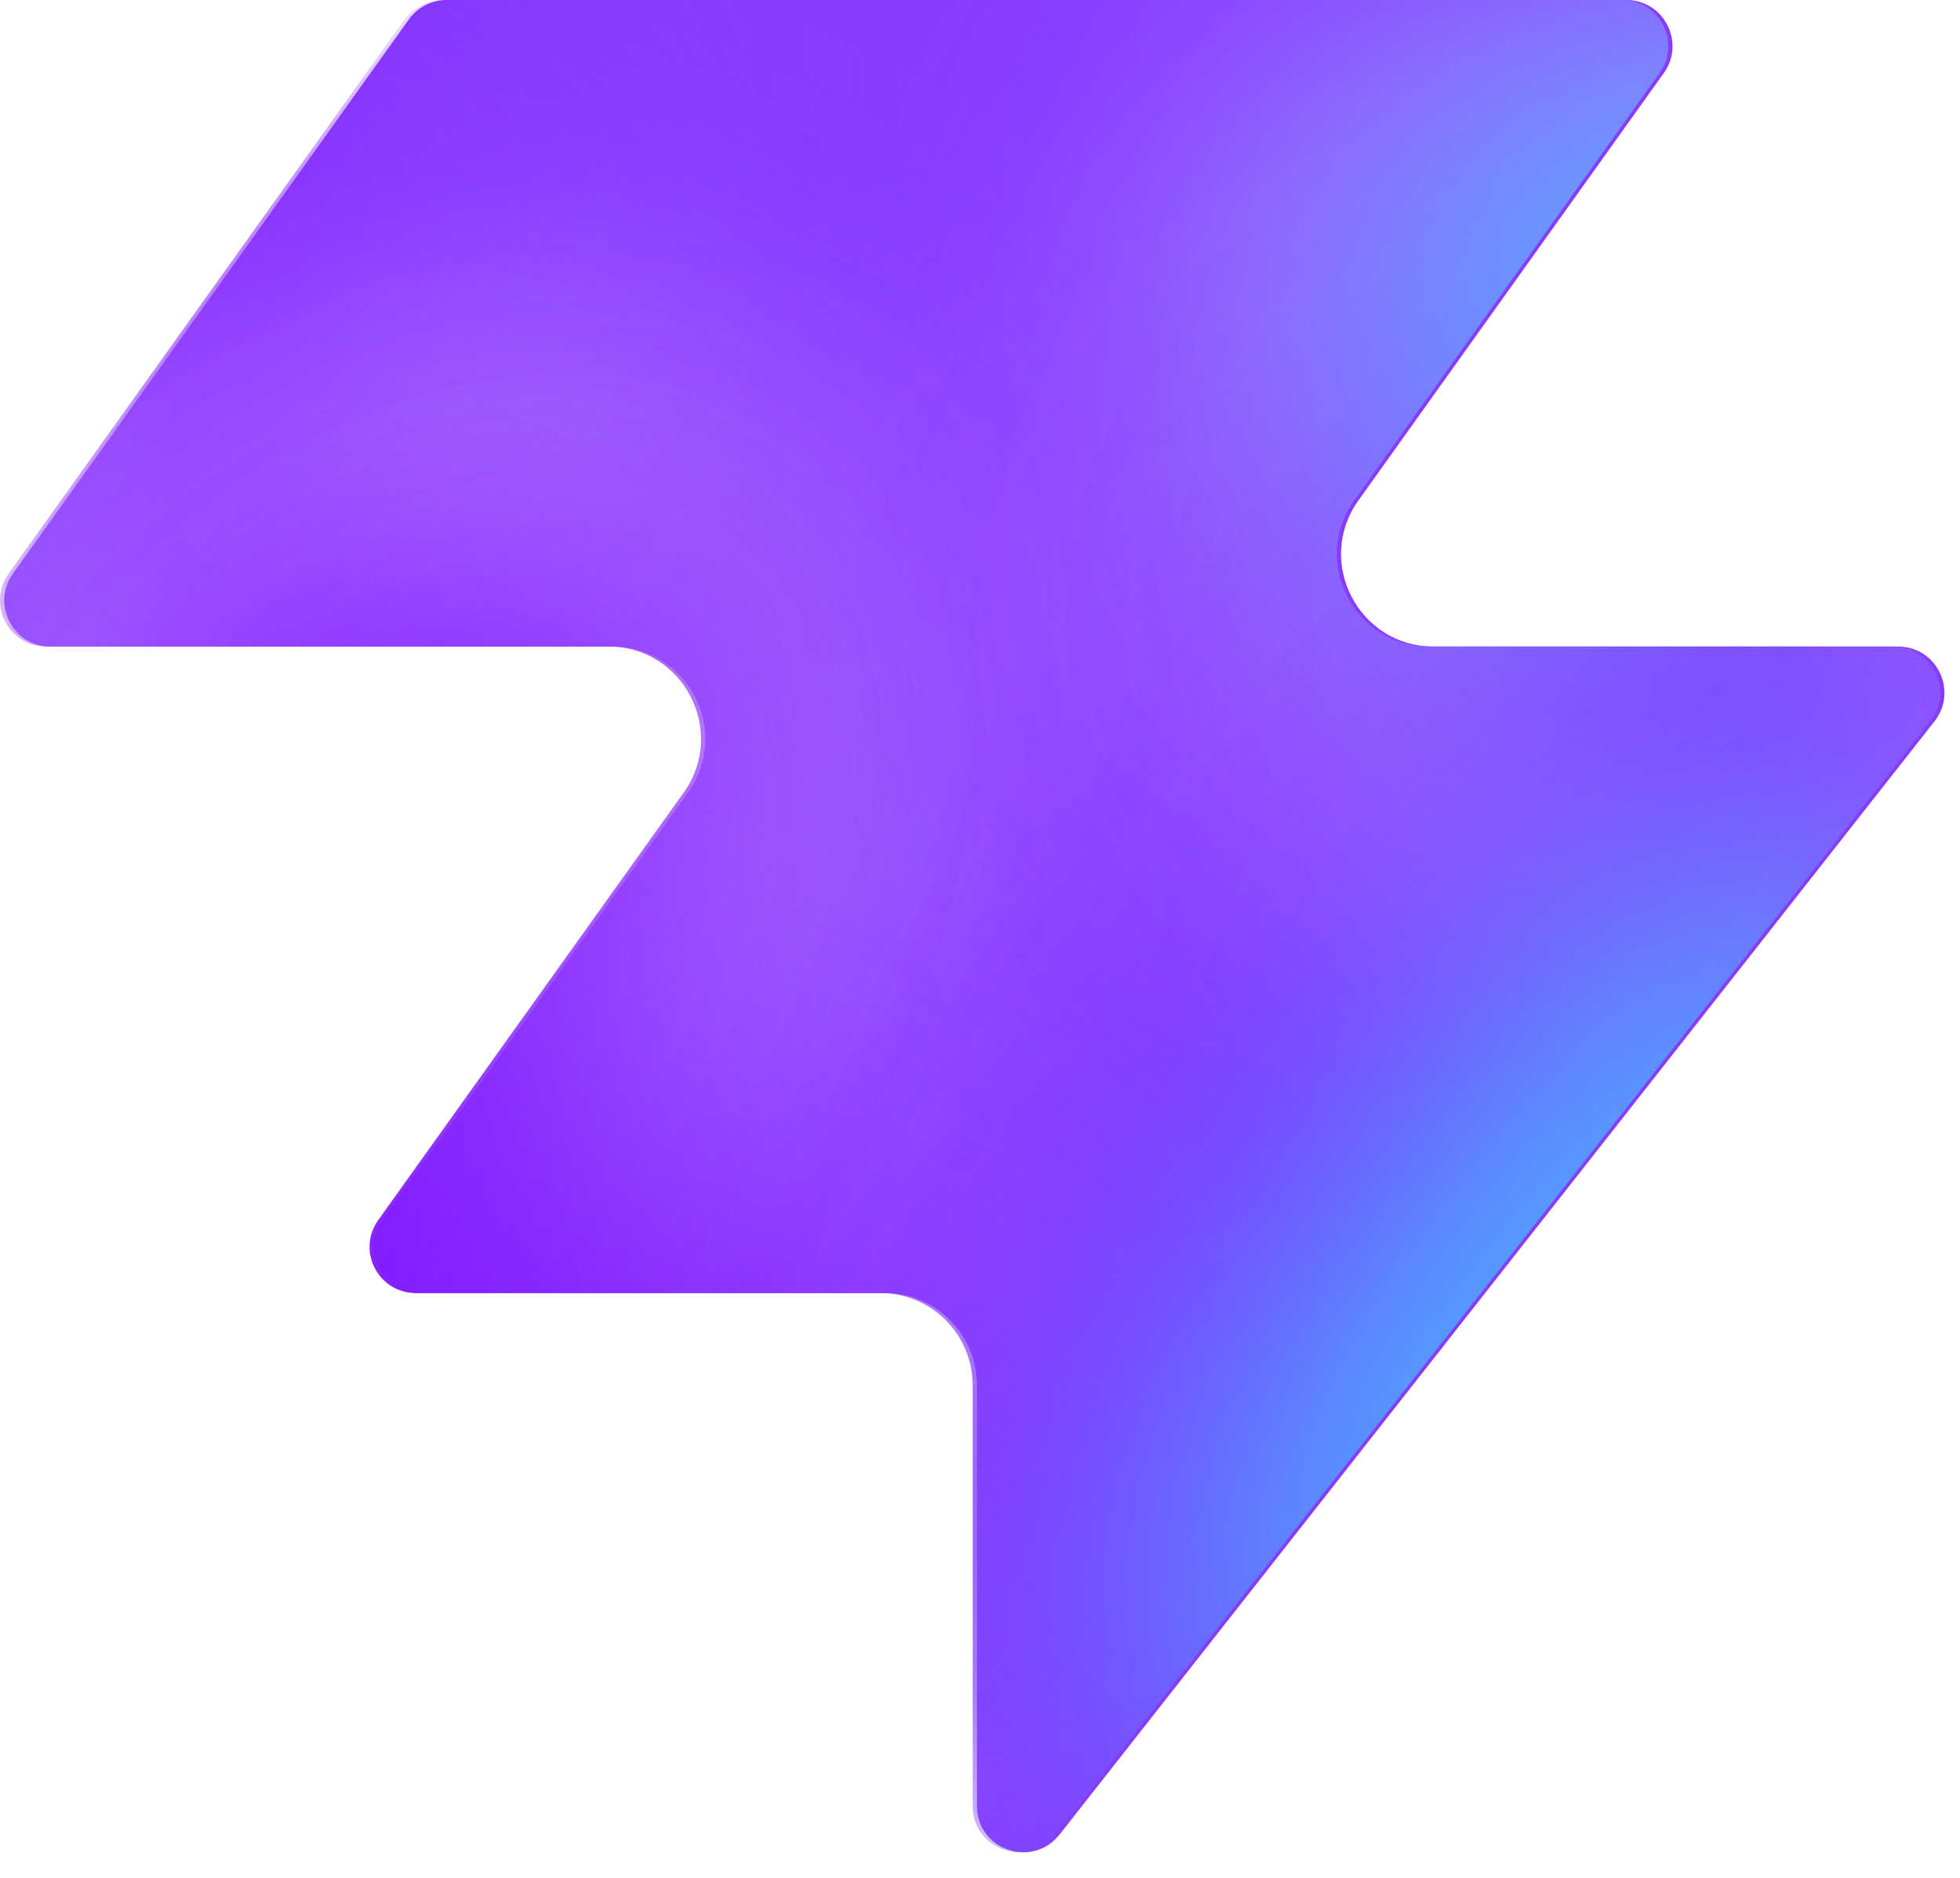
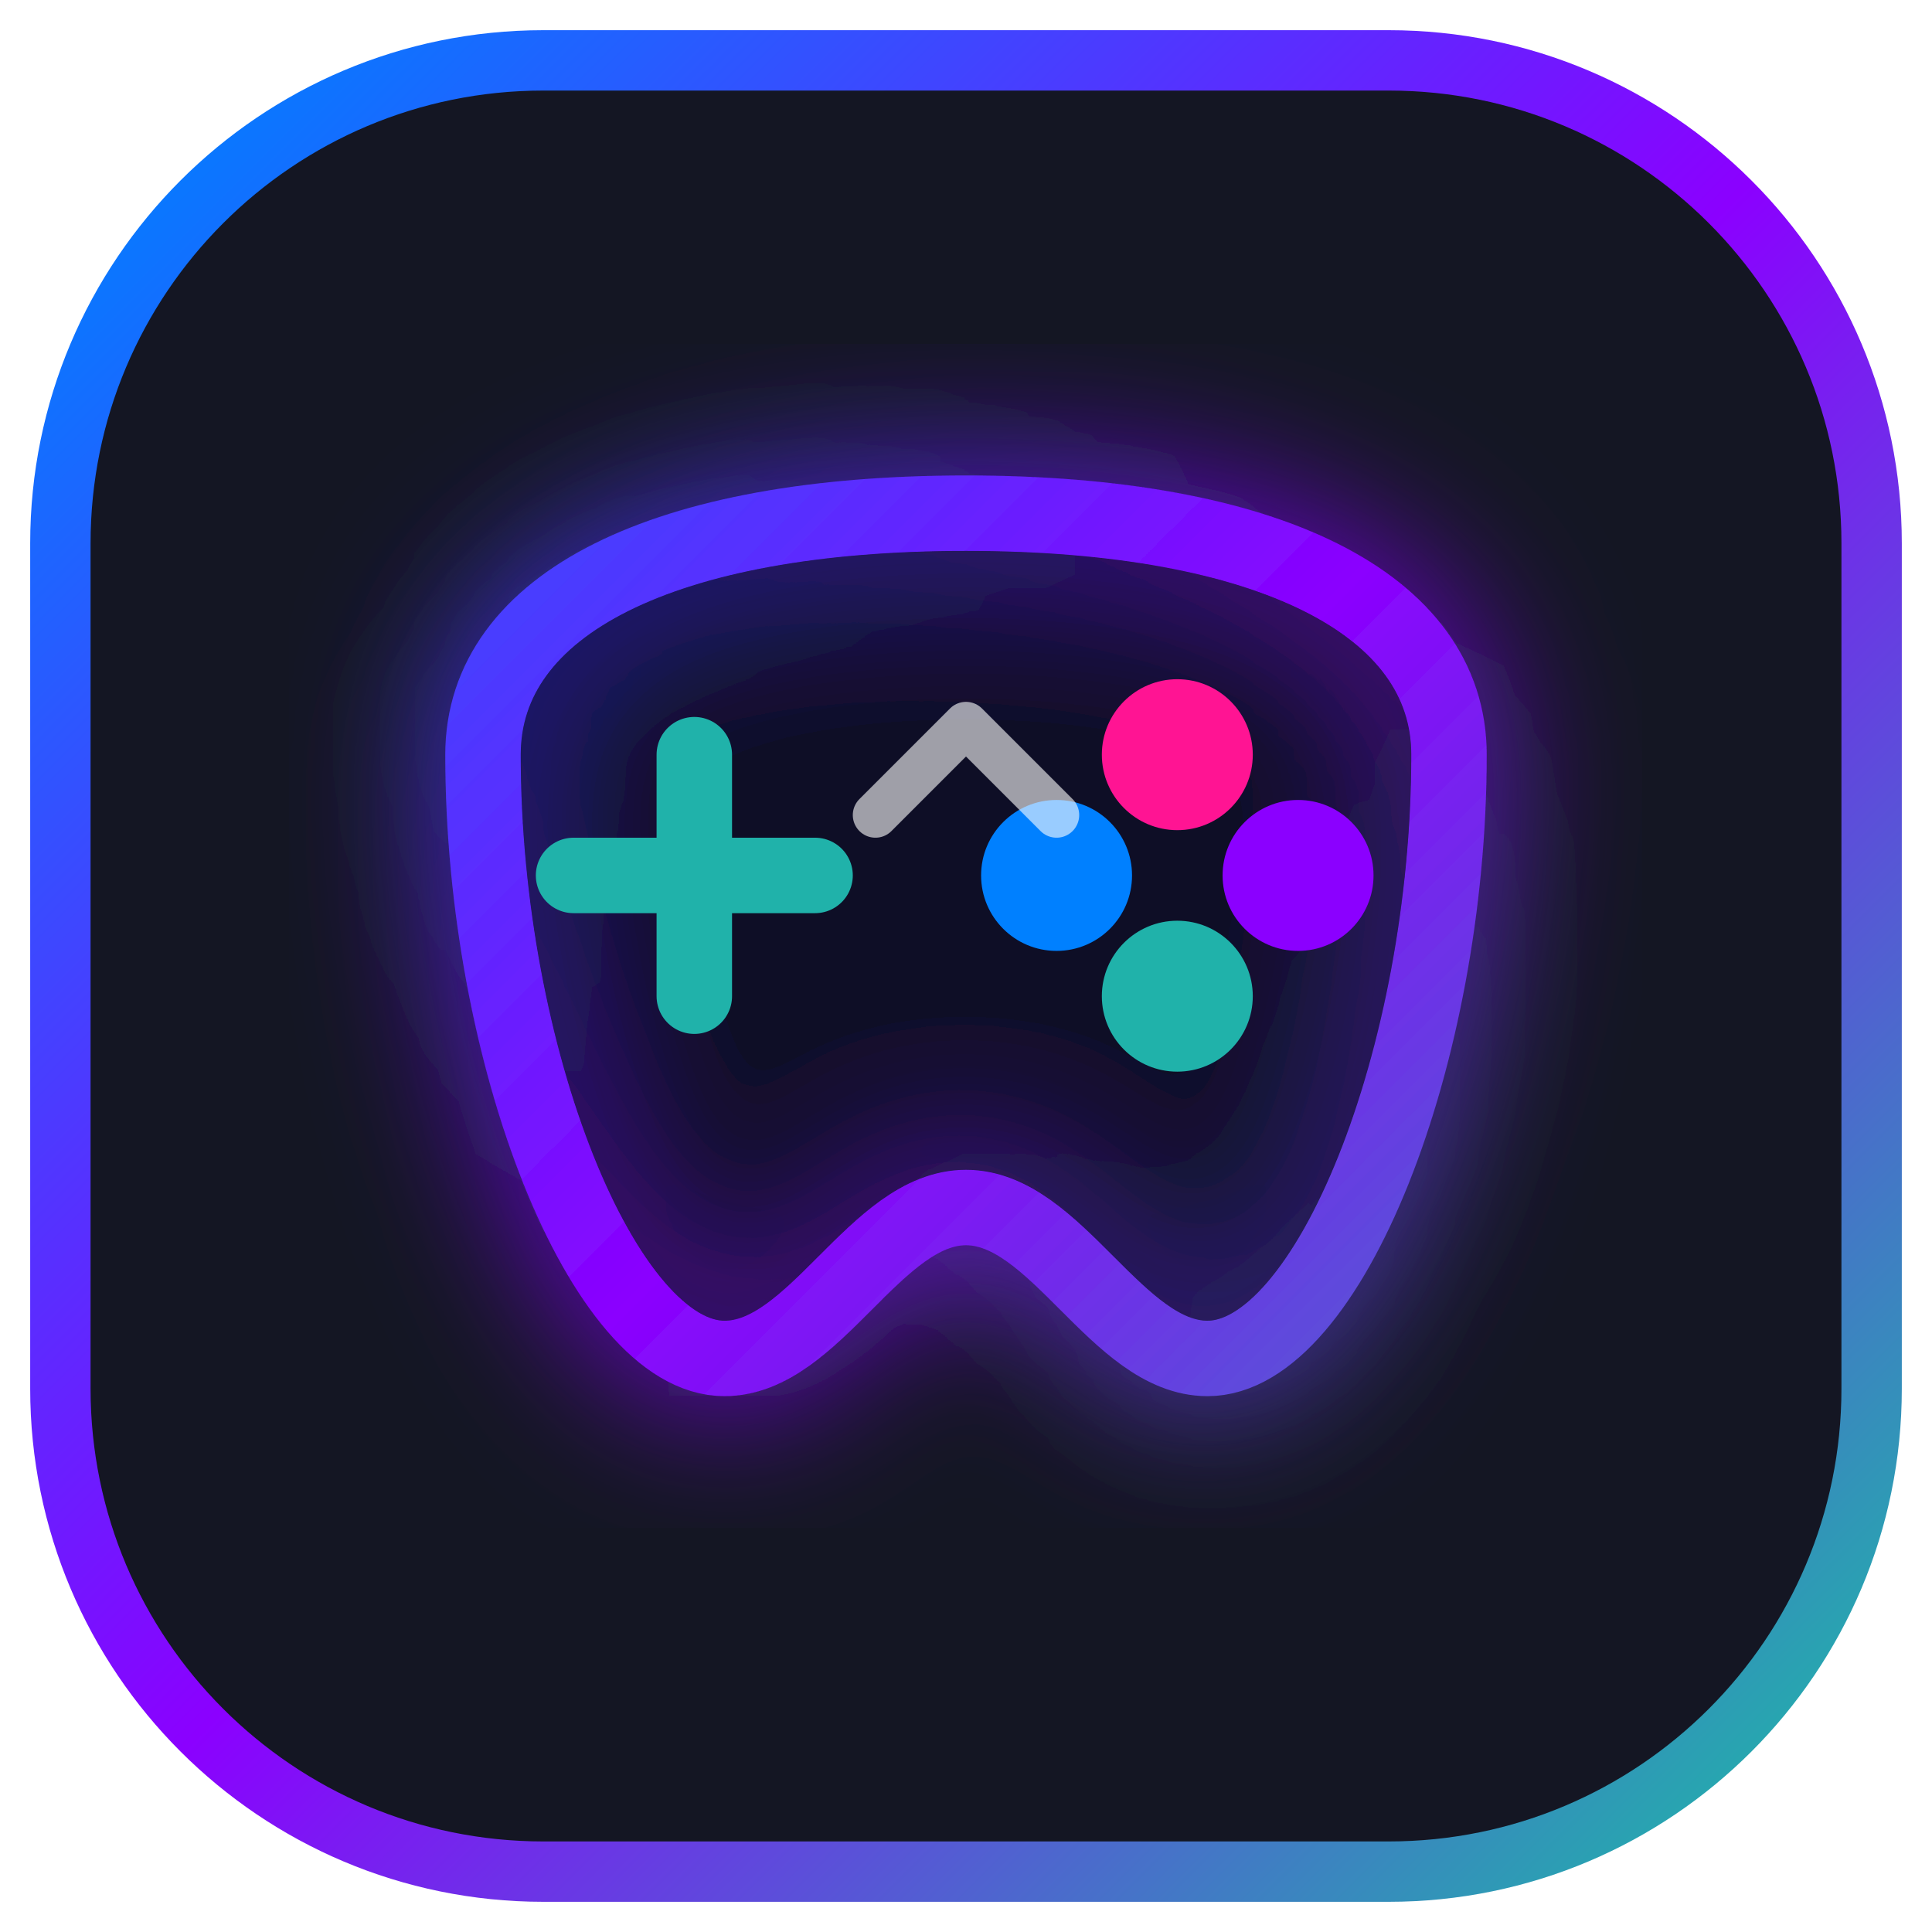
- <svg xmlns="http://www.w3.org/2000/svg" width="48" height="46" fill="none" viewBox="0 0 48 46">
-   <path fill="#863bff" d="M25.946 44.938c-.664.845-2.021.375-2.021-.698V33.937a2.26 2.26 0 0 0-2.262-2.262H10.287c-.92 0-1.456-1.04-.92-1.788l7.48-10.471c1.07-1.497 0-3.578-1.842-3.578H1.237c-.92 0-1.456-1.04-.92-1.788L10.013.474c.214-.297.556-.474.92-.474h28.894c.92 0 1.456 1.04.92 1.788l-7.48 10.471c-1.07 1.498 0 3.579 1.842 3.579h11.377c.943 0 1.473 1.088.89 1.83L25.947 44.94z" style="fill:#863bff;fill:color(display-p3 .525 .23 1);fill-opacity:1" />
-   <mask id="a" width="48" height="46" x="0" y="0" maskUnits="userSpaceOnUse" style="mask-type:alpha">
-     <path fill="#000" d="M25.842 44.938c-.664.844-2.021.375-2.021-.698V33.937a2.26 2.26 0 0 0-2.262-2.262H10.183c-.92 0-1.456-1.04-.92-1.788l7.48-10.471c1.07-1.498 0-3.579-1.842-3.579H1.133c-.92 0-1.456-1.04-.92-1.787L9.91.473c.214-.297.556-.474.92-.474h28.894c.92 0 1.456 1.04.92 1.788l-7.48 10.471c-1.07 1.498 0 3.578 1.842 3.578h11.377c.943 0 1.473 1.088.89 1.832L25.843 44.94z" style="fill:#000;fill-opacity:1" />
-   </mask>
-   <g mask="url(#a)">
-     <g filter="url(#b)">
-       <ellipse cx="5.508" cy="14.704" fill="#ede6ff" rx="5.508" ry="14.704" style="fill:#ede6ff;fill:color(display-p3 .927 .903 1);fill-opacity:1" transform="matrix(.00324 1 1 -.00324 -4.47 31.516)" />
-     </g>
-     <g filter="url(#c)">
-       <ellipse cx="10.399" cy="29.851" fill="#ede6ff" rx="10.399" ry="29.851" style="fill:#ede6ff;fill:color(display-p3 .927 .903 1);fill-opacity:1" transform="matrix(.00324 1 1 -.00324 -39.328 7.883)" />
-     </g>
-     <g filter="url(#d)">
-       <ellipse cx="5.508" cy="30.487" fill="#7e14ff" rx="5.508" ry="30.487" style="fill:#7e14ff;fill:color(display-p3 .492 .077 1);fill-opacity:1" transform="rotate(89.814 -25.913 -14.639)scale(1 -1)" />
-     </g>
-     <g filter="url(#e)">
-       <ellipse cx="5.508" cy="30.599" fill="#7e14ff" rx="5.508" ry="30.599" style="fill:#7e14ff;fill:color(display-p3 .492 .077 1);fill-opacity:1" transform="rotate(89.814 -32.644 -3.334)scale(1 -1)" />
-     </g>
-     <g filter="url(#f)">
-       <ellipse cx="5.508" cy="30.599" fill="#7e14ff" rx="5.508" ry="30.599" style="fill:#7e14ff;fill:color(display-p3 .492 .077 1);fill-opacity:1" transform="matrix(.00324 1 1 -.00324 -34.34 30.47)" />
-     </g>
-     <g filter="url(#g)">
-       <ellipse cx="14.072" cy="22.078" fill="#ede6ff" rx="14.072" ry="22.078" style="fill:#ede6ff;fill:color(display-p3 .927 .903 1);fill-opacity:1" transform="rotate(93.35 24.506 48.493)scale(-1 1)" />
-     </g>
-     <g filter="url(#h)">
-       <ellipse cx="3.47" cy="21.501" fill="#7e14ff" rx="3.47" ry="21.501" style="fill:#7e14ff;fill:color(display-p3 .492 .077 1);fill-opacity:1" transform="rotate(89.009 28.708 47.59)scale(-1 1)" />
-     </g>
-     <g filter="url(#i)">
-       <ellipse cx="3.47" cy="21.501" fill="#7e14ff" rx="3.47" ry="21.501" style="fill:#7e14ff;fill:color(display-p3 .492 .077 1);fill-opacity:1" transform="rotate(89.009 28.708 47.59)scale(-1 1)" />
-     </g>
-     <g filter="url(#j)">
-       <ellipse cx=".387" cy="8.972" fill="#7e14ff" rx="4.407" ry="29.108" style="fill:#7e14ff;fill:color(display-p3 .492 .077 1);fill-opacity:1" transform="rotate(39.51 .387 8.972)" />
-     </g>
-     <g filter="url(#k)">
-       <ellipse cx="47.523" cy="-6.092" fill="#7e14ff" rx="4.407" ry="29.108" style="fill:#7e14ff;fill:color(display-p3 .492 .077 1);fill-opacity:1" transform="rotate(37.892 47.523 -6.092)" />
-     </g>
-     <g filter="url(#l)">
-       <ellipse cx="41.412" cy="6.333" fill="#47bfff" rx="5.971" ry="9.665" style="fill:#47bfff;fill:color(display-p3 .28 .748 1);fill-opacity:1" transform="rotate(37.892 41.412 6.333)" />
-     </g>
-     <g filter="url(#m)">
-       <ellipse cx="-1.879" cy="38.332" fill="#7e14ff" rx="4.407" ry="29.108" style="fill:#7e14ff;fill:color(display-p3 .492 .077 1);fill-opacity:1" transform="rotate(37.892 -1.88 38.332)" />
-     </g>
-     <g filter="url(#n)">
-       <ellipse cx="-1.879" cy="38.332" fill="#7e14ff" rx="4.407" ry="29.108" style="fill:#7e14ff;fill:color(display-p3 .492 .077 1);fill-opacity:1" transform="rotate(37.892 -1.88 38.332)" />
-     </g>
-     <g filter="url(#o)">
-       <ellipse cx="35.651" cy="29.907" fill="#7e14ff" rx="4.407" ry="29.108" style="fill:#7e14ff;fill:color(display-p3 .492 .077 1);fill-opacity:1" transform="rotate(37.892 35.651 29.907)" />
-     </g>
-     <g filter="url(#p)">
-       <ellipse cx="38.418" cy="32.4" fill="#47bfff" rx="5.971" ry="15.297" style="fill:#47bfff;fill:color(display-p3 .28 .748 1);fill-opacity:1" transform="rotate(37.892 38.418 32.4)" />
-     </g>
-   </g>
+ <svg xmlns="http://www.w3.org/2000/svg" viewBox="0 0 64 64" fill="none">
  <defs>
-     <filter id="b" width="60.045" height="41.654" x="-19.77" y="16.149" color-interpolation-filters="sRGB" filterUnits="userSpaceOnUse">
-       <feFlood flood-opacity="0" result="BackgroundImageFix" />
-       <feBlend in="SourceGraphic" in2="BackgroundImageFix" result="shape" />
-       <feGaussianBlur result="effect1_foregroundBlur_2002_17158" stdDeviation="7.659" />
-     </filter>
-     <filter id="c" width="90.34" height="51.437" x="-54.613" y="-7.533" color-interpolation-filters="sRGB" filterUnits="userSpaceOnUse">
-       <feFlood flood-opacity="0" result="BackgroundImageFix" />
-       <feBlend in="SourceGraphic" in2="BackgroundImageFix" result="shape" />
-       <feGaussianBlur result="effect1_foregroundBlur_2002_17158" stdDeviation="7.659" />
-     </filter>
-     <filter id="d" width="79.355" height="29.4" x="-49.64" y="2.03" color-interpolation-filters="sRGB" filterUnits="userSpaceOnUse">
-       <feFlood flood-opacity="0" result="BackgroundImageFix" />
-       <feBlend in="SourceGraphic" in2="BackgroundImageFix" result="shape" />
-       <feGaussianBlur result="effect1_foregroundBlur_2002_17158" stdDeviation="4.596" />
-     </filter>
-     <filter id="e" width="79.579" height="29.4" x="-45.045" y="20.029" color-interpolation-filters="sRGB" filterUnits="userSpaceOnUse">
-       <feFlood flood-opacity="0" result="BackgroundImageFix" />
-       <feBlend in="SourceGraphic" in2="BackgroundImageFix" result="shape" />
-       <feGaussianBlur result="effect1_foregroundBlur_2002_17158" stdDeviation="4.596" />
-     </filter>
-     <filter id="f" width="79.579" height="29.4" x="-43.513" y="21.178" color-interpolation-filters="sRGB" filterUnits="userSpaceOnUse">
-       <feFlood flood-opacity="0" result="BackgroundImageFix" />
-       <feBlend in="SourceGraphic" in2="BackgroundImageFix" result="shape" />
-       <feGaussianBlur result="effect1_foregroundBlur_2002_17158" stdDeviation="4.596" />
-     </filter>
-     <filter id="g" width="74.749" height="58.852" x="15.756" y="-17.901" color-interpolation-filters="sRGB" filterUnits="userSpaceOnUse">
-       <feFlood flood-opacity="0" result="BackgroundImageFix" />
-       <feBlend in="SourceGraphic" in2="BackgroundImageFix" result="shape" />
-       <feGaussianBlur result="effect1_foregroundBlur_2002_17158" stdDeviation="7.659" />
-     </filter>
-     <filter id="h" width="61.377" height="25.362" x="23.548" y="2.284" color-interpolation-filters="sRGB" filterUnits="userSpaceOnUse">
-       <feFlood flood-opacity="0" result="BackgroundImageFix" />
-       <feBlend in="SourceGraphic" in2="BackgroundImageFix" result="shape" />
-       <feGaussianBlur result="effect1_foregroundBlur_2002_17158" stdDeviation="4.596" />
-     </filter>
-     <filter id="i" width="61.377" height="25.362" x="23.548" y="2.284" color-interpolation-filters="sRGB" filterUnits="userSpaceOnUse">
-       <feFlood flood-opacity="0" result="BackgroundImageFix" />
-       <feBlend in="SourceGraphic" in2="BackgroundImageFix" result="shape" />
-       <feGaussianBlur result="effect1_foregroundBlur_2002_17158" stdDeviation="4.596" />
-     </filter>
-     <filter id="j" width="56.045" height="63.649" x="-27.636" y="-22.853" color-interpolation-filters="sRGB" filterUnits="userSpaceOnUse">
-       <feFlood flood-opacity="0" result="BackgroundImageFix" />
-       <feBlend in="SourceGraphic" in2="BackgroundImageFix" result="shape" />
-       <feGaussianBlur result="effect1_foregroundBlur_2002_17158" stdDeviation="4.596" />
-     </filter>
-     <filter id="k" width="54.814" height="64.646" x="20.116" y="-38.415" color-interpolation-filters="sRGB" filterUnits="userSpaceOnUse">
-       <feFlood flood-opacity="0" result="BackgroundImageFix" />
-       <feBlend in="SourceGraphic" in2="BackgroundImageFix" result="shape" />
-       <feGaussianBlur result="effect1_foregroundBlur_2002_17158" stdDeviation="4.596" />
-     </filter>
-     <filter id="l" width="33.541" height="35.313" x="24.641" y="-11.323" color-interpolation-filters="sRGB" filterUnits="userSpaceOnUse">
-       <feFlood flood-opacity="0" result="BackgroundImageFix" />
-       <feBlend in="SourceGraphic" in2="BackgroundImageFix" result="shape" />
-       <feGaussianBlur result="effect1_foregroundBlur_2002_17158" stdDeviation="4.596" />
-     </filter>
-     <filter id="m" width="54.814" height="64.646" x="-29.286" y="6.009" color-interpolation-filters="sRGB" filterUnits="userSpaceOnUse">
-       <feFlood flood-opacity="0" result="BackgroundImageFix" />
-       <feBlend in="SourceGraphic" in2="BackgroundImageFix" result="shape" />
-       <feGaussianBlur result="effect1_foregroundBlur_2002_17158" stdDeviation="4.596" />
-     </filter>
-     <filter id="n" width="54.814" height="64.646" x="-29.286" y="6.009" color-interpolation-filters="sRGB" filterUnits="userSpaceOnUse">
-       <feFlood flood-opacity="0" result="BackgroundImageFix" />
-       <feBlend in="SourceGraphic" in2="BackgroundImageFix" result="shape" />
-       <feGaussianBlur result="effect1_foregroundBlur_2002_17158" stdDeviation="4.596" />
-     </filter>
-     <filter id="o" width="54.814" height="64.646" x="8.244" y="-2.416" color-interpolation-filters="sRGB" filterUnits="userSpaceOnUse">
-       <feFlood flood-opacity="0" result="BackgroundImageFix" />
-       <feBlend in="SourceGraphic" in2="BackgroundImageFix" result="shape" />
-       <feGaussianBlur result="effect1_foregroundBlur_2002_17158" stdDeviation="4.596" />
-     </filter>
-     <filter id="p" width="39.409" height="43.623" x="18.713" y="10.588" color-interpolation-filters="sRGB" filterUnits="userSpaceOnUse">
-       <feFlood flood-opacity="0" result="BackgroundImageFix" />
-       <feBlend in="SourceGraphic" in2="BackgroundImageFix" result="shape" />
-       <feGaussianBlur result="effect1_foregroundBlur_2002_17158" stdDeviation="4.596" />
+     <linearGradient id="dsa-grad" x1="4" y1="4" x2="60" y2="60" gradientUnits="userSpaceOnUse">
+       <stop offset="0%" stop-color="#0080FF" />
+       <stop offset="50%" stop-color="#8B00FF" />
+       <stop offset="100%" stop-color="#20B2AA" />
+     </linearGradient>
+     <linearGradient id="dsa-glow" x1="10" y1="10" x2="54" y2="54" gradientUnits="userSpaceOnUse">
+       <stop offset="0%" stop-color="#20B2AA" stop-opacity="0.8" />
+       <stop offset="100%" stop-color="#FF1493" stop-opacity="0.8" />
+     </linearGradient>
+     <filter id="neon-glow" x="-20%" y="-20%" width="140%" height="140%">
+       <feGaussianBlur stdDeviation="2.5" result="blur" />
+       <feComposite in="SourceGraphic" in2="blur" operator="over" />
    </filter>
  </defs>
+   <rect x="2" y="2" width="60" height="60" rx="16" fill="#080B18" stroke="url(#dsa-grad)" stroke-width="2" />
+   <rect x="3" y="3" width="58" height="58" rx="15" fill="rgba(255, 255, 255, 0.05)" />
+   <path d="M16 25C16 20 22 17 32 17C42 17 48 20 48 25C48 35 44 45 40 45C37 45 35 40 32 40C29 40 27 45 24 45C20 45 16 35 16 25Z" fill="rgba(15, 23, 42, 0.7)" stroke="url(#dsa-grad)" stroke-width="2.5" filter="url(#neon-glow)" />
+   <path d="M23 25V33M19 29H27" stroke="#20B2AA" stroke-width="2.5" stroke-linecap="round" />
+   <circle cx="39" cy="25" r="2.5" fill="#FF1493" />
+   <circle cx="43" cy="29" r="2.5" fill="#8B00FF" />
+   <circle cx="35" cy="29" r="2.5" fill="#0080FF" />
+   <circle cx="39" cy="33" r="2.5" fill="#20B2AA" />
+   <path d="M29 27L32 24L35 27" stroke="rgba(255, 255, 255, 0.6)" stroke-width="1.5" stroke-linecap="round" stroke-linejoin="round" />
</svg>
